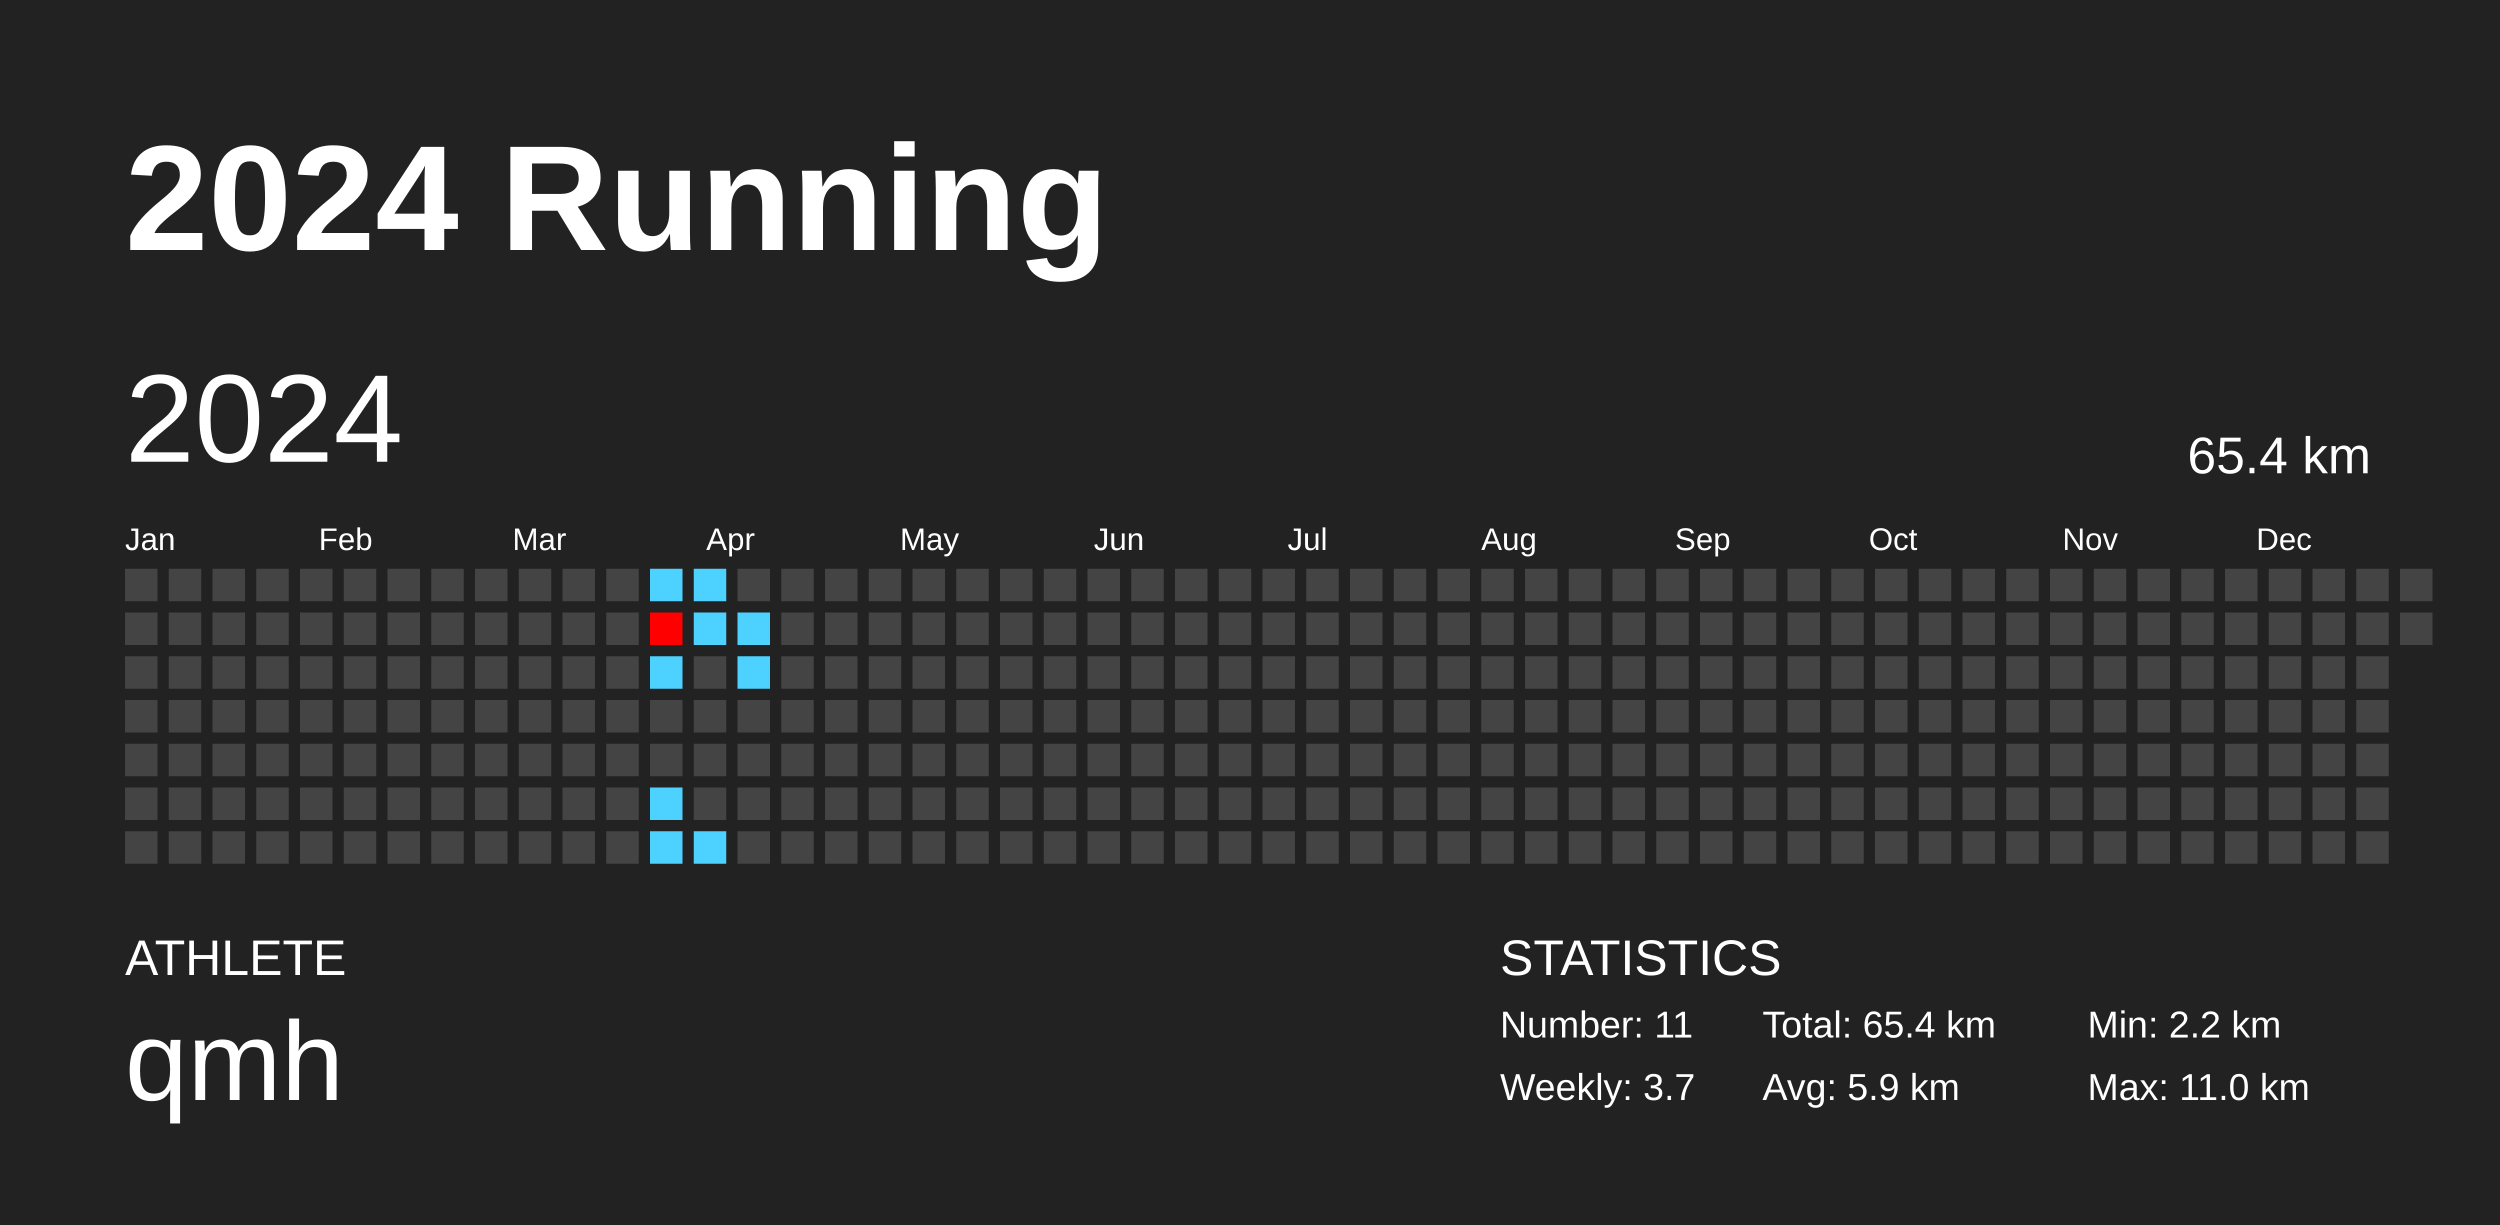
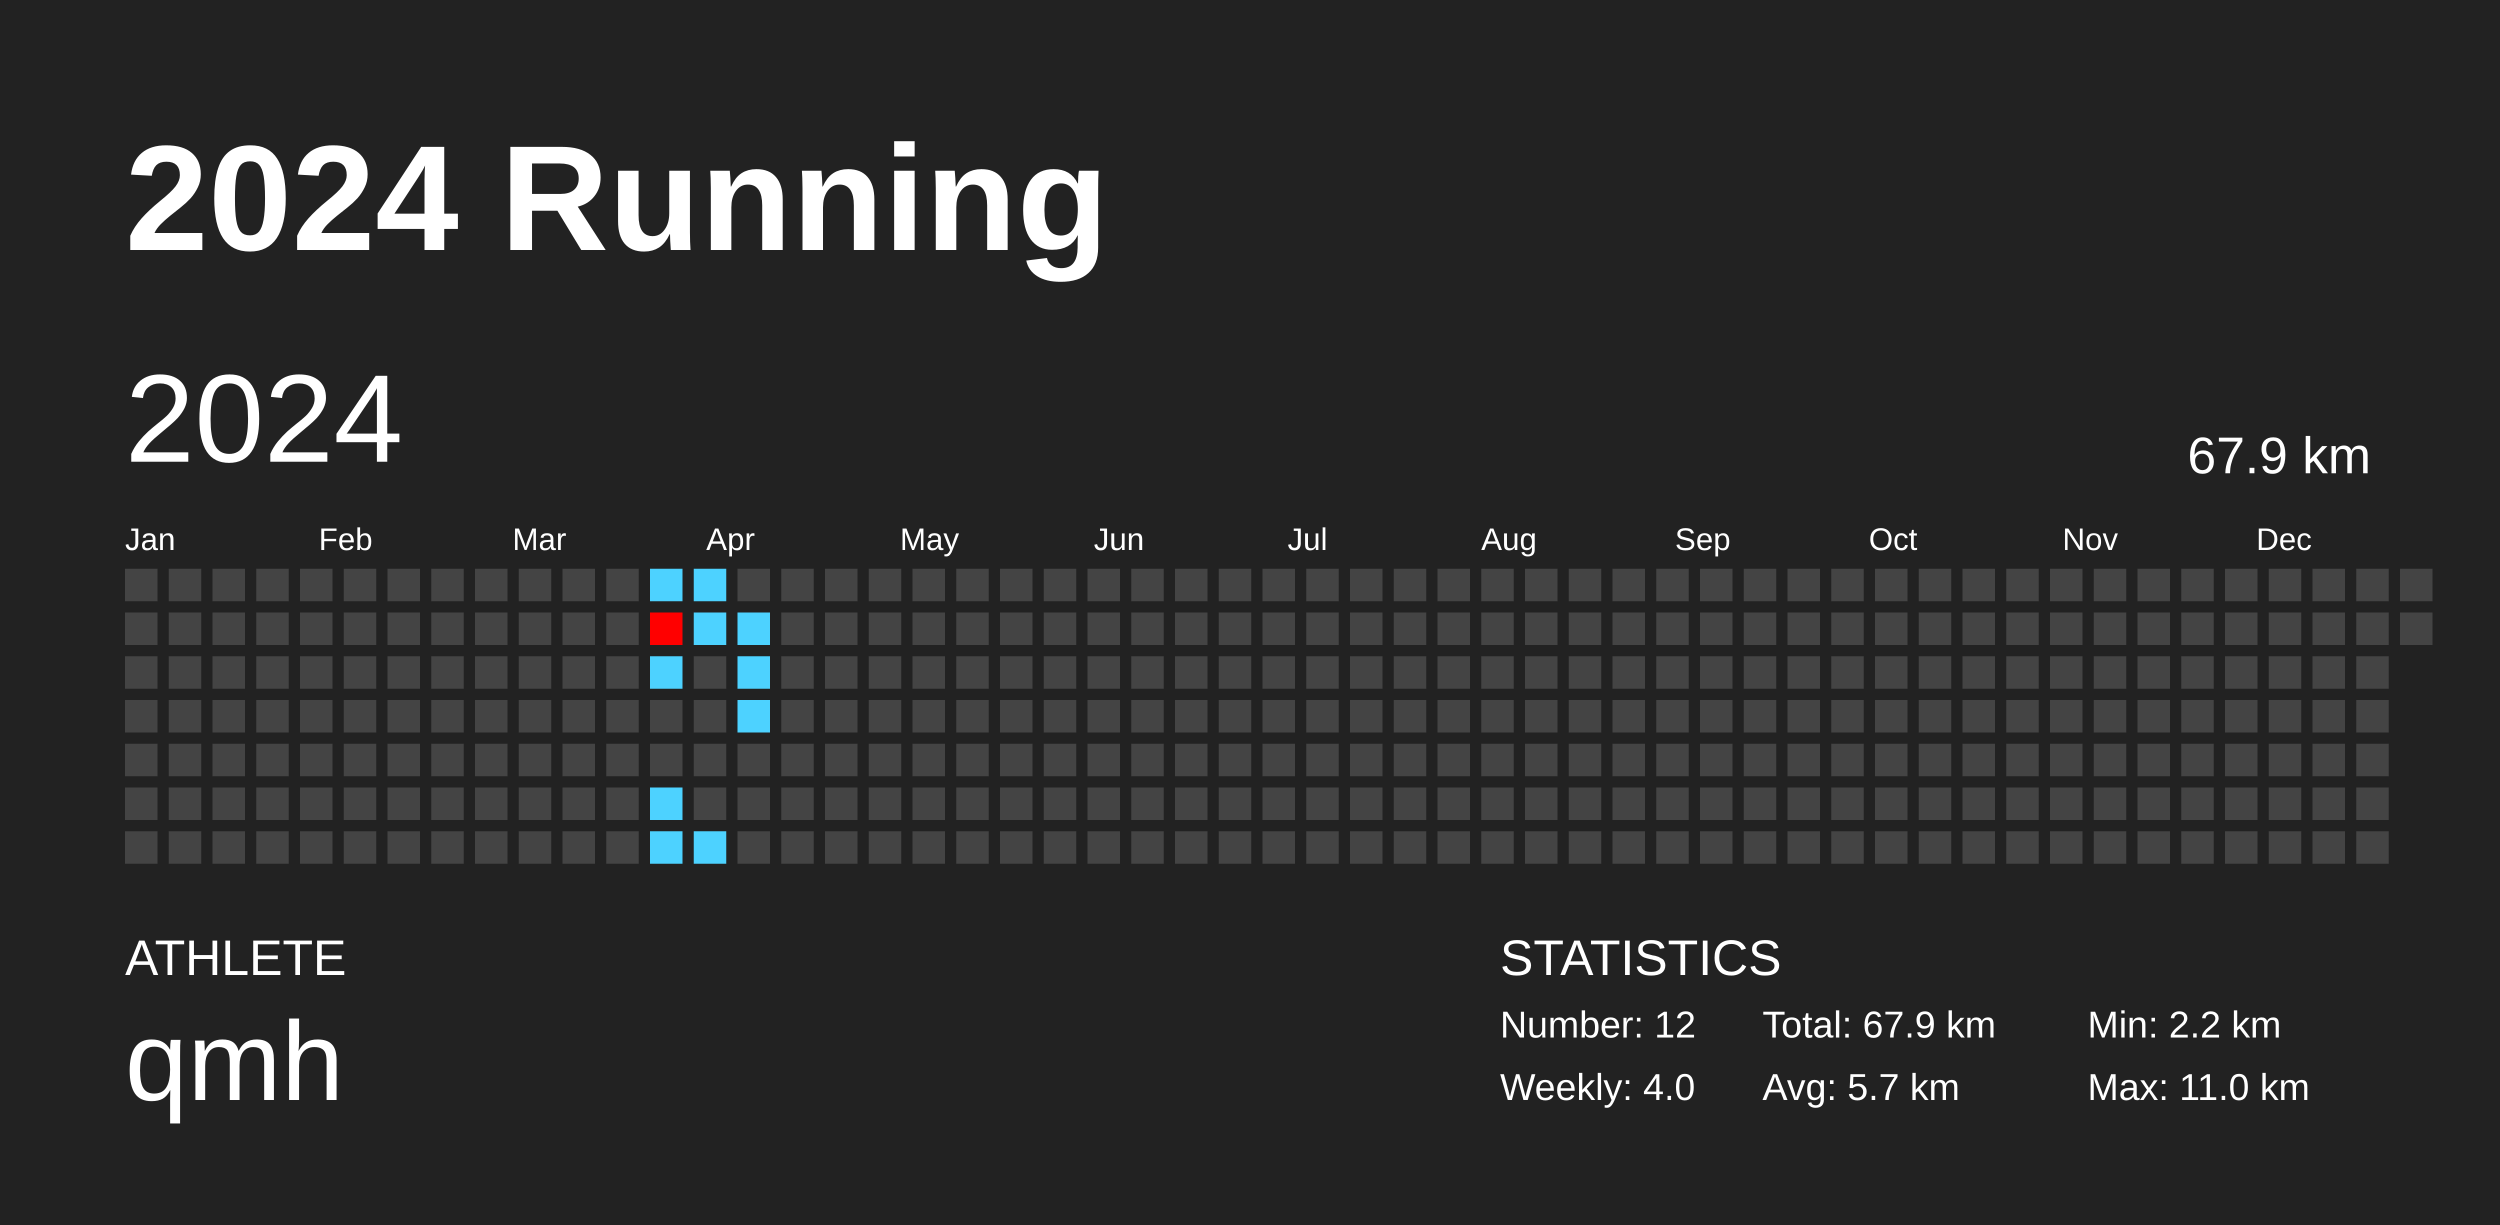
<svg xmlns="http://www.w3.org/2000/svg" baseProfile="full" height="98mm" version="1.1" viewBox="0,0,200,98" width="200mm">
  <defs />
  <rect fill="#222222" height="98" width="200" x="0" y="0" />
  <text fill="#FFFFFF" style="font-size:12px; font-family:Arial; font-weight:bold;" x="10" y="20">2024 Running</text>
  <text fill="#FFFFFF" style="font-size:4px; font-family:Arial" x="10" y="78">ATHLETE</text>
  <text fill="#FFFFFF" style="font-size:9px; font-family:Arial" x="10" y="88">qmh</text>
  <text fill="#FFFFFF" style="font-size:4px; font-family:Arial" x="120" y="78">STATISTICS</text>
-   <text fill="#FFFFFF" style="font-size:3px; font-family:Arial" x="120" y="83">Number: 11</text>
-   <text fill="#FFFFFF" style="font-size:3px; font-family:Arial" x="120" y="88">Weekly: 3.7</text>
-   <text fill="#FFFFFF" style="font-size:3px; font-family:Arial" x="141" y="83">Total: 65.4 km</text>
-   <text fill="#FFFFFF" style="font-size:3px; font-family:Arial" x="141" y="88">Avg: 5.9 km</text>
+   <text fill="#FFFFFF" style="font-size:3px; font-family:Arial" x="120" y="83">Number: 12</text>
+   <text fill="#FFFFFF" style="font-size:3px; font-family:Arial" x="120" y="88">Weekly: 4.0</text>
+   <text fill="#FFFFFF" style="font-size:3px; font-family:Arial" x="141" y="83">Total: 67.9 km</text>
+   <text fill="#FFFFFF" style="font-size:3px; font-family:Arial" x="141" y="88">Avg: 5.7 km</text>
  <text fill="#FFFFFF" style="font-size:3px; font-family:Arial" x="167" y="83">Min: 2.2 km</text>
  <text fill="#FFFFFF" style="font-size:3px; font-family:Arial" x="167" y="88">Max: 11.0 km</text>
  <text dominant-baseline="hanging" fill="#FFFFFF" style="font-size:10.0px; font-family:Arial;" x="10" y="30">2024</text>
-   <text dominant-baseline="hanging" fill="#FFFFFF" style="font-size:4.125px; font-family:Arial;" x="175" y="35">65.4 km</text>
+   <text dominant-baseline="hanging" fill="#FFFFFF" style="font-size:4.125px; font-family:Arial;" x="175" y="35">67.9 km</text>
  <text fill="#FFFFFF" style="font-size:2.5px; font-family:Arial" x="10.0" y="44">Jan</text>
  <text fill="#FFFFFF" style="font-size:2.5px; font-family:Arial" x="25.5" y="44">Feb</text>
  <text fill="#FFFFFF" style="font-size:2.5px; font-family:Arial" x="41.0" y="44">Mar</text>
  <text fill="#FFFFFF" style="font-size:2.5px; font-family:Arial" x="56.5" y="44">Apr</text>
  <text fill="#FFFFFF" style="font-size:2.5px; font-family:Arial" x="72.0" y="44">May</text>
  <text fill="#FFFFFF" style="font-size:2.5px; font-family:Arial" x="87.5" y="44">Jun</text>
  <text fill="#FFFFFF" style="font-size:2.5px; font-family:Arial" x="103.0" y="44">Jul</text>
  <text fill="#FFFFFF" style="font-size:2.5px; font-family:Arial" x="118.5" y="44">Aug</text>
  <text fill="#FFFFFF" style="font-size:2.5px; font-family:Arial" x="134.0" y="44">Sep</text>
  <text fill="#FFFFFF" style="font-size:2.5px; font-family:Arial" x="149.5" y="44">Oct</text>
  <text fill="#FFFFFF" style="font-size:2.5px; font-family:Arial" x="165.0" y="44">Nov</text>
  <text fill="#FFFFFF" style="font-size:2.5px; font-family:Arial" x="180.5" y="44">Dec</text>
  <rect fill="#444444" height="2.6" width="2.6" x="10.0" y="45.5" />
  <rect fill="#444444" height="2.6" width="2.6" x="10.0" y="49.0" />
  <rect fill="#444444" height="2.6" width="2.6" x="10.0" y="52.5" />
  <rect fill="#444444" height="2.6" width="2.6" x="10.0" y="56.0" />
  <rect fill="#444444" height="2.6" width="2.6" x="10.0" y="59.5" />
  <rect fill="#444444" height="2.6" width="2.6" x="10.0" y="63.0" />
  <rect fill="#444444" height="2.6" width="2.6" x="10.0" y="66.5" />
  <rect fill="#444444" height="2.6" width="2.6" x="13.5" y="45.5" />
  <rect fill="#444444" height="2.6" width="2.6" x="13.5" y="49.0" />
  <rect fill="#444444" height="2.6" width="2.6" x="13.5" y="52.5" />
  <rect fill="#444444" height="2.6" width="2.6" x="13.5" y="56.0" />
  <rect fill="#444444" height="2.6" width="2.6" x="13.5" y="59.5" />
  <rect fill="#444444" height="2.6" width="2.6" x="13.5" y="63.0" />
  <rect fill="#444444" height="2.6" width="2.6" x="13.5" y="66.5" />
  <rect fill="#444444" height="2.6" width="2.6" x="17.0" y="45.5" />
  <rect fill="#444444" height="2.6" width="2.6" x="17.0" y="49.0" />
  <rect fill="#444444" height="2.6" width="2.6" x="17.0" y="52.5" />
  <rect fill="#444444" height="2.6" width="2.6" x="17.0" y="56.0" />
  <rect fill="#444444" height="2.6" width="2.6" x="17.0" y="59.5" />
  <rect fill="#444444" height="2.6" width="2.6" x="17.0" y="63.0" />
  <rect fill="#444444" height="2.6" width="2.6" x="17.0" y="66.5" />
  <rect fill="#444444" height="2.6" width="2.6" x="20.5" y="45.5" />
  <rect fill="#444444" height="2.6" width="2.6" x="20.5" y="49.0" />
  <rect fill="#444444" height="2.6" width="2.6" x="20.5" y="52.5" />
  <rect fill="#444444" height="2.6" width="2.6" x="20.5" y="56.0" />
  <rect fill="#444444" height="2.6" width="2.6" x="20.5" y="59.5" />
  <rect fill="#444444" height="2.6" width="2.6" x="20.5" y="63.0" />
  <rect fill="#444444" height="2.6" width="2.6" x="20.5" y="66.5" />
  <rect fill="#444444" height="2.6" width="2.6" x="24.0" y="45.5" />
  <rect fill="#444444" height="2.6" width="2.6" x="24.0" y="49.0" />
  <rect fill="#444444" height="2.6" width="2.6" x="24.0" y="52.5" />
  <rect fill="#444444" height="2.6" width="2.6" x="24.0" y="56.0" />
  <rect fill="#444444" height="2.6" width="2.6" x="24.0" y="59.5" />
  <rect fill="#444444" height="2.6" width="2.6" x="24.0" y="63.0" />
  <rect fill="#444444" height="2.6" width="2.6" x="24.0" y="66.5" />
  <rect fill="#444444" height="2.6" width="2.6" x="27.5" y="45.5" />
  <rect fill="#444444" height="2.6" width="2.6" x="27.5" y="49.0" />
  <rect fill="#444444" height="2.6" width="2.6" x="27.5" y="52.5" />
  <rect fill="#444444" height="2.6" width="2.6" x="27.5" y="56.0" />
  <rect fill="#444444" height="2.6" width="2.6" x="27.5" y="59.5" />
  <rect fill="#444444" height="2.6" width="2.6" x="27.5" y="63.0" />
  <rect fill="#444444" height="2.6" width="2.6" x="27.5" y="66.5" />
  <rect fill="#444444" height="2.6" width="2.6" x="31.0" y="45.5" />
  <rect fill="#444444" height="2.6" width="2.6" x="31.0" y="49.0" />
  <rect fill="#444444" height="2.6" width="2.6" x="31.0" y="52.5" />
  <rect fill="#444444" height="2.6" width="2.6" x="31.0" y="56.0" />
  <rect fill="#444444" height="2.6" width="2.6" x="31.0" y="59.5" />
  <rect fill="#444444" height="2.6" width="2.6" x="31.0" y="63.0" />
  <rect fill="#444444" height="2.6" width="2.6" x="31.0" y="66.5" />
  <rect fill="#444444" height="2.6" width="2.6" x="34.5" y="45.5" />
  <rect fill="#444444" height="2.6" width="2.6" x="34.5" y="49.0" />
  <rect fill="#444444" height="2.6" width="2.6" x="34.5" y="52.5" />
  <rect fill="#444444" height="2.6" width="2.6" x="34.5" y="56.0" />
  <rect fill="#444444" height="2.6" width="2.6" x="34.5" y="59.5" />
  <rect fill="#444444" height="2.6" width="2.6" x="34.5" y="63.0" />
  <rect fill="#444444" height="2.6" width="2.6" x="34.5" y="66.5" />
  <rect fill="#444444" height="2.6" width="2.6" x="38.0" y="45.5" />
  <rect fill="#444444" height="2.6" width="2.6" x="38.0" y="49.0" />
  <rect fill="#444444" height="2.6" width="2.6" x="38.0" y="52.5" />
  <rect fill="#444444" height="2.6" width="2.6" x="38.0" y="56.0" />
  <rect fill="#444444" height="2.6" width="2.6" x="38.0" y="59.5" />
  <rect fill="#444444" height="2.6" width="2.6" x="38.0" y="63.0" />
  <rect fill="#444444" height="2.6" width="2.6" x="38.0" y="66.5" />
  <rect fill="#444444" height="2.6" width="2.6" x="41.5" y="45.5" />
  <rect fill="#444444" height="2.6" width="2.6" x="41.5" y="49.0" />
  <rect fill="#444444" height="2.6" width="2.6" x="41.5" y="52.5" />
  <rect fill="#444444" height="2.6" width="2.6" x="41.5" y="56.0" />
  <rect fill="#444444" height="2.6" width="2.6" x="41.5" y="59.5" />
  <rect fill="#444444" height="2.6" width="2.6" x="41.5" y="63.0" />
  <rect fill="#444444" height="2.6" width="2.6" x="41.5" y="66.5" />
  <rect fill="#444444" height="2.6" width="2.6" x="45.0" y="45.5" />
  <rect fill="#444444" height="2.6" width="2.6" x="45.0" y="49.0" />
  <rect fill="#444444" height="2.6" width="2.6" x="45.0" y="52.5" />
  <rect fill="#444444" height="2.6" width="2.6" x="45.0" y="56.0" />
  <rect fill="#444444" height="2.6" width="2.6" x="45.0" y="59.5" />
  <rect fill="#444444" height="2.6" width="2.6" x="45.0" y="63.0" />
  <rect fill="#444444" height="2.6" width="2.6" x="45.0" y="66.5" />
  <rect fill="#444444" height="2.6" width="2.6" x="48.5" y="45.5" />
  <rect fill="#444444" height="2.6" width="2.6" x="48.5" y="49.0" />
  <rect fill="#444444" height="2.6" width="2.6" x="48.5" y="52.5" />
  <rect fill="#444444" height="2.6" width="2.6" x="48.5" y="56.0" />
  <rect fill="#444444" height="2.6" width="2.6" x="48.5" y="59.5" />
  <rect fill="#444444" height="2.6" width="2.6" x="48.5" y="63.0" />
  <rect fill="#444444" height="2.6" width="2.6" x="48.5" y="66.5" />
  <rect fill="#4dd2ff" height="2.6" width="2.6" x="52.0" y="45.5" />
  <rect fill="#ff0000" height="2.6" width="2.6" x="52.0" y="49.0" />
  <rect fill="#4dd2ff" height="2.6" width="2.6" x="52.0" y="52.5" />
  <rect fill="#444444" height="2.6" width="2.6" x="52.0" y="56.0" />
  <rect fill="#444444" height="2.6" width="2.6" x="52.0" y="59.5" />
  <rect fill="#4dd2ff" height="2.6" width="2.6" x="52.0" y="63.0" />
  <rect fill="#4dd2ff" height="2.6" width="2.6" x="52.0" y="66.5" />
  <rect fill="#4dd2ff" height="2.6" width="2.6" x="55.5" y="45.5" />
  <rect fill="#4dd2ff" height="2.6" width="2.6" x="55.5" y="49.0" />
  <rect fill="#444444" height="2.6" width="2.6" x="55.5" y="52.5" />
  <rect fill="#444444" height="2.6" width="2.6" x="55.5" y="56.0" />
  <rect fill="#444444" height="2.6" width="2.6" x="55.5" y="59.5" />
  <rect fill="#444444" height="2.6" width="2.6" x="55.5" y="63.0" />
  <rect fill="#4dd2ff" height="2.6" width="2.6" x="55.5" y="66.5" />
  <rect fill="#444444" height="2.6" width="2.6" x="59.0" y="45.5" />
  <rect fill="#4dd2ff" height="2.6" width="2.6" x="59.0" y="49.0" />
  <rect fill="#4dd2ff" height="2.6" width="2.6" x="59.0" y="52.5" />
-   <rect fill="#444444" height="2.6" width="2.6" x="59.0" y="56.0" />
+   <rect fill="#4dd2ff" height="2.6" width="2.6" x="59.0" y="56.0" />
  <rect fill="#444444" height="2.6" width="2.6" x="59.0" y="59.5" />
  <rect fill="#444444" height="2.6" width="2.6" x="59.0" y="63.0" />
  <rect fill="#444444" height="2.6" width="2.6" x="59.0" y="66.5" />
  <rect fill="#444444" height="2.6" width="2.6" x="62.5" y="45.5" />
  <rect fill="#444444" height="2.6" width="2.6" x="62.5" y="49.0" />
  <rect fill="#444444" height="2.6" width="2.6" x="62.5" y="52.5" />
  <rect fill="#444444" height="2.6" width="2.6" x="62.5" y="56.0" />
  <rect fill="#444444" height="2.6" width="2.6" x="62.5" y="59.5" />
  <rect fill="#444444" height="2.6" width="2.6" x="62.5" y="63.0" />
  <rect fill="#444444" height="2.6" width="2.6" x="62.5" y="66.5" />
  <rect fill="#444444" height="2.6" width="2.6" x="66.0" y="45.5" />
  <rect fill="#444444" height="2.6" width="2.6" x="66.0" y="49.0" />
  <rect fill="#444444" height="2.6" width="2.6" x="66.0" y="52.5" />
  <rect fill="#444444" height="2.6" width="2.6" x="66.0" y="56.0" />
  <rect fill="#444444" height="2.6" width="2.6" x="66.0" y="59.5" />
  <rect fill="#444444" height="2.6" width="2.6" x="66.0" y="63.0" />
  <rect fill="#444444" height="2.6" width="2.6" x="66.0" y="66.5" />
  <rect fill="#444444" height="2.6" width="2.6" x="69.5" y="45.5" />
  <rect fill="#444444" height="2.6" width="2.6" x="69.5" y="49.0" />
  <rect fill="#444444" height="2.6" width="2.6" x="69.5" y="52.5" />
  <rect fill="#444444" height="2.6" width="2.6" x="69.5" y="56.0" />
  <rect fill="#444444" height="2.6" width="2.6" x="69.5" y="59.5" />
  <rect fill="#444444" height="2.6" width="2.6" x="69.5" y="63.0" />
  <rect fill="#444444" height="2.6" width="2.6" x="69.5" y="66.5" />
  <rect fill="#444444" height="2.6" width="2.6" x="73.0" y="45.5" />
  <rect fill="#444444" height="2.6" width="2.6" x="73.0" y="49.0" />
  <rect fill="#444444" height="2.6" width="2.6" x="73.0" y="52.5" />
  <rect fill="#444444" height="2.6" width="2.6" x="73.0" y="56.0" />
  <rect fill="#444444" height="2.6" width="2.6" x="73.0" y="59.5" />
  <rect fill="#444444" height="2.6" width="2.6" x="73.0" y="63.0" />
  <rect fill="#444444" height="2.6" width="2.6" x="73.0" y="66.5" />
  <rect fill="#444444" height="2.6" width="2.6" x="76.5" y="45.5" />
  <rect fill="#444444" height="2.6" width="2.6" x="76.5" y="49.0" />
  <rect fill="#444444" height="2.6" width="2.6" x="76.5" y="52.5" />
  <rect fill="#444444" height="2.6" width="2.6" x="76.5" y="56.0" />
  <rect fill="#444444" height="2.6" width="2.6" x="76.5" y="59.5" />
  <rect fill="#444444" height="2.6" width="2.6" x="76.5" y="63.0" />
  <rect fill="#444444" height="2.6" width="2.6" x="76.5" y="66.5" />
  <rect fill="#444444" height="2.6" width="2.6" x="80.0" y="45.5" />
  <rect fill="#444444" height="2.6" width="2.6" x="80.0" y="49.0" />
  <rect fill="#444444" height="2.6" width="2.6" x="80.0" y="52.5" />
  <rect fill="#444444" height="2.6" width="2.6" x="80.0" y="56.0" />
  <rect fill="#444444" height="2.6" width="2.6" x="80.0" y="59.5" />
  <rect fill="#444444" height="2.6" width="2.6" x="80.0" y="63.0" />
  <rect fill="#444444" height="2.6" width="2.6" x="80.0" y="66.5" />
  <rect fill="#444444" height="2.6" width="2.6" x="83.5" y="45.5" />
  <rect fill="#444444" height="2.6" width="2.6" x="83.5" y="49.0" />
  <rect fill="#444444" height="2.6" width="2.6" x="83.5" y="52.5" />
  <rect fill="#444444" height="2.6" width="2.6" x="83.5" y="56.0" />
  <rect fill="#444444" height="2.6" width="2.6" x="83.5" y="59.5" />
  <rect fill="#444444" height="2.6" width="2.6" x="83.5" y="63.0" />
  <rect fill="#444444" height="2.6" width="2.6" x="83.5" y="66.5" />
  <rect fill="#444444" height="2.6" width="2.6" x="87.0" y="45.5" />
  <rect fill="#444444" height="2.6" width="2.6" x="87.0" y="49.0" />
  <rect fill="#444444" height="2.6" width="2.6" x="87.0" y="52.5" />
  <rect fill="#444444" height="2.6" width="2.6" x="87.0" y="56.0" />
  <rect fill="#444444" height="2.6" width="2.6" x="87.0" y="59.5" />
  <rect fill="#444444" height="2.6" width="2.6" x="87.0" y="63.0" />
  <rect fill="#444444" height="2.6" width="2.6" x="87.0" y="66.5" />
  <rect fill="#444444" height="2.6" width="2.6" x="90.5" y="45.5" />
  <rect fill="#444444" height="2.6" width="2.6" x="90.5" y="49.0" />
  <rect fill="#444444" height="2.6" width="2.6" x="90.5" y="52.5" />
  <rect fill="#444444" height="2.6" width="2.6" x="90.5" y="56.0" />
  <rect fill="#444444" height="2.6" width="2.6" x="90.5" y="59.5" />
  <rect fill="#444444" height="2.6" width="2.6" x="90.5" y="63.0" />
  <rect fill="#444444" height="2.6" width="2.6" x="90.5" y="66.5" />
  <rect fill="#444444" height="2.6" width="2.6" x="94.0" y="45.5" />
  <rect fill="#444444" height="2.6" width="2.6" x="94.0" y="49.0" />
  <rect fill="#444444" height="2.6" width="2.6" x="94.0" y="52.5" />
  <rect fill="#444444" height="2.6" width="2.6" x="94.0" y="56.0" />
  <rect fill="#444444" height="2.6" width="2.6" x="94.0" y="59.5" />
  <rect fill="#444444" height="2.6" width="2.6" x="94.0" y="63.0" />
  <rect fill="#444444" height="2.6" width="2.6" x="94.0" y="66.5" />
  <rect fill="#444444" height="2.6" width="2.6" x="97.5" y="45.5" />
  <rect fill="#444444" height="2.6" width="2.6" x="97.5" y="49.0" />
  <rect fill="#444444" height="2.6" width="2.6" x="97.5" y="52.5" />
  <rect fill="#444444" height="2.6" width="2.6" x="97.5" y="56.0" />
  <rect fill="#444444" height="2.6" width="2.6" x="97.5" y="59.5" />
  <rect fill="#444444" height="2.6" width="2.6" x="97.5" y="63.0" />
  <rect fill="#444444" height="2.6" width="2.6" x="97.5" y="66.5" />
  <rect fill="#444444" height="2.6" width="2.6" x="101.0" y="45.5" />
  <rect fill="#444444" height="2.6" width="2.6" x="101.0" y="49.0" />
  <rect fill="#444444" height="2.6" width="2.6" x="101.0" y="52.5" />
  <rect fill="#444444" height="2.6" width="2.6" x="101.0" y="56.0" />
  <rect fill="#444444" height="2.6" width="2.6" x="101.0" y="59.5" />
  <rect fill="#444444" height="2.6" width="2.6" x="101.0" y="63.0" />
  <rect fill="#444444" height="2.6" width="2.6" x="101.0" y="66.5" />
  <rect fill="#444444" height="2.6" width="2.6" x="104.5" y="45.5" />
  <rect fill="#444444" height="2.6" width="2.6" x="104.5" y="49.0" />
  <rect fill="#444444" height="2.6" width="2.6" x="104.5" y="52.5" />
  <rect fill="#444444" height="2.6" width="2.6" x="104.5" y="56.0" />
  <rect fill="#444444" height="2.6" width="2.6" x="104.5" y="59.5" />
  <rect fill="#444444" height="2.6" width="2.6" x="104.5" y="63.0" />
  <rect fill="#444444" height="2.6" width="2.6" x="104.5" y="66.5" />
  <rect fill="#444444" height="2.6" width="2.6" x="108.0" y="45.5" />
  <rect fill="#444444" height="2.6" width="2.6" x="108.0" y="49.0" />
  <rect fill="#444444" height="2.6" width="2.6" x="108.0" y="52.5" />
  <rect fill="#444444" height="2.6" width="2.6" x="108.0" y="56.0" />
  <rect fill="#444444" height="2.6" width="2.6" x="108.0" y="59.5" />
  <rect fill="#444444" height="2.6" width="2.6" x="108.0" y="63.0" />
  <rect fill="#444444" height="2.6" width="2.6" x="108.0" y="66.5" />
  <rect fill="#444444" height="2.6" width="2.6" x="111.5" y="45.5" />
  <rect fill="#444444" height="2.6" width="2.6" x="111.5" y="49.0" />
  <rect fill="#444444" height="2.6" width="2.6" x="111.5" y="52.5" />
  <rect fill="#444444" height="2.6" width="2.6" x="111.5" y="56.0" />
  <rect fill="#444444" height="2.6" width="2.6" x="111.5" y="59.5" />
  <rect fill="#444444" height="2.6" width="2.6" x="111.5" y="63.0" />
  <rect fill="#444444" height="2.6" width="2.6" x="111.5" y="66.5" />
  <rect fill="#444444" height="2.6" width="2.6" x="115.0" y="45.5" />
  <rect fill="#444444" height="2.6" width="2.6" x="115.0" y="49.0" />
  <rect fill="#444444" height="2.6" width="2.6" x="115.0" y="52.5" />
  <rect fill="#444444" height="2.6" width="2.6" x="115.0" y="56.0" />
  <rect fill="#444444" height="2.6" width="2.6" x="115.0" y="59.5" />
  <rect fill="#444444" height="2.6" width="2.6" x="115.0" y="63.0" />
  <rect fill="#444444" height="2.6" width="2.6" x="115.0" y="66.5" />
  <rect fill="#444444" height="2.6" width="2.6" x="118.5" y="45.5" />
  <rect fill="#444444" height="2.6" width="2.6" x="118.5" y="49.0" />
  <rect fill="#444444" height="2.6" width="2.6" x="118.5" y="52.5" />
  <rect fill="#444444" height="2.6" width="2.6" x="118.5" y="56.0" />
  <rect fill="#444444" height="2.6" width="2.6" x="118.5" y="59.5" />
  <rect fill="#444444" height="2.6" width="2.6" x="118.5" y="63.0" />
  <rect fill="#444444" height="2.6" width="2.6" x="118.5" y="66.5" />
  <rect fill="#444444" height="2.6" width="2.6" x="122.0" y="45.5" />
  <rect fill="#444444" height="2.6" width="2.6" x="122.0" y="49.0" />
  <rect fill="#444444" height="2.6" width="2.6" x="122.0" y="52.5" />
  <rect fill="#444444" height="2.6" width="2.6" x="122.0" y="56.0" />
  <rect fill="#444444" height="2.6" width="2.6" x="122.0" y="59.5" />
  <rect fill="#444444" height="2.6" width="2.6" x="122.0" y="63.0" />
  <rect fill="#444444" height="2.6" width="2.6" x="122.0" y="66.5" />
  <rect fill="#444444" height="2.6" width="2.6" x="125.5" y="45.5" />
  <rect fill="#444444" height="2.6" width="2.6" x="125.5" y="49.0" />
  <rect fill="#444444" height="2.6" width="2.6" x="125.5" y="52.5" />
  <rect fill="#444444" height="2.6" width="2.6" x="125.5" y="56.0" />
  <rect fill="#444444" height="2.6" width="2.6" x="125.5" y="59.5" />
  <rect fill="#444444" height="2.6" width="2.6" x="125.5" y="63.0" />
  <rect fill="#444444" height="2.6" width="2.6" x="125.5" y="66.5" />
  <rect fill="#444444" height="2.6" width="2.6" x="129.0" y="45.5" />
  <rect fill="#444444" height="2.6" width="2.6" x="129.0" y="49.0" />
  <rect fill="#444444" height="2.6" width="2.6" x="129.0" y="52.5" />
  <rect fill="#444444" height="2.6" width="2.6" x="129.0" y="56.0" />
  <rect fill="#444444" height="2.6" width="2.6" x="129.0" y="59.5" />
  <rect fill="#444444" height="2.6" width="2.6" x="129.0" y="63.0" />
  <rect fill="#444444" height="2.6" width="2.6" x="129.0" y="66.5" />
  <rect fill="#444444" height="2.6" width="2.6" x="132.5" y="45.5" />
  <rect fill="#444444" height="2.6" width="2.6" x="132.5" y="49.0" />
  <rect fill="#444444" height="2.6" width="2.6" x="132.5" y="52.5" />
  <rect fill="#444444" height="2.6" width="2.6" x="132.5" y="56.0" />
  <rect fill="#444444" height="2.6" width="2.6" x="132.5" y="59.5" />
  <rect fill="#444444" height="2.6" width="2.6" x="132.5" y="63.0" />
  <rect fill="#444444" height="2.6" width="2.6" x="132.5" y="66.5" />
  <rect fill="#444444" height="2.6" width="2.6" x="136.0" y="45.5" />
  <rect fill="#444444" height="2.6" width="2.6" x="136.0" y="49.0" />
  <rect fill="#444444" height="2.6" width="2.6" x="136.0" y="52.5" />
  <rect fill="#444444" height="2.6" width="2.6" x="136.0" y="56.0" />
  <rect fill="#444444" height="2.6" width="2.6" x="136.0" y="59.5" />
  <rect fill="#444444" height="2.6" width="2.6" x="136.0" y="63.0" />
  <rect fill="#444444" height="2.6" width="2.6" x="136.0" y="66.5" />
  <rect fill="#444444" height="2.6" width="2.6" x="139.5" y="45.5" />
  <rect fill="#444444" height="2.6" width="2.6" x="139.5" y="49.0" />
  <rect fill="#444444" height="2.6" width="2.6" x="139.5" y="52.5" />
  <rect fill="#444444" height="2.6" width="2.6" x="139.5" y="56.0" />
  <rect fill="#444444" height="2.6" width="2.6" x="139.5" y="59.5" />
  <rect fill="#444444" height="2.6" width="2.6" x="139.5" y="63.0" />
  <rect fill="#444444" height="2.6" width="2.6" x="139.5" y="66.5" />
  <rect fill="#444444" height="2.6" width="2.6" x="143.0" y="45.5" />
  <rect fill="#444444" height="2.6" width="2.6" x="143.0" y="49.0" />
  <rect fill="#444444" height="2.6" width="2.6" x="143.0" y="52.5" />
  <rect fill="#444444" height="2.6" width="2.6" x="143.0" y="56.0" />
  <rect fill="#444444" height="2.6" width="2.6" x="143.0" y="59.5" />
  <rect fill="#444444" height="2.6" width="2.6" x="143.0" y="63.0" />
  <rect fill="#444444" height="2.6" width="2.6" x="143.0" y="66.5" />
  <rect fill="#444444" height="2.6" width="2.6" x="146.5" y="45.5" />
  <rect fill="#444444" height="2.6" width="2.6" x="146.5" y="49.0" />
  <rect fill="#444444" height="2.6" width="2.6" x="146.5" y="52.5" />
  <rect fill="#444444" height="2.6" width="2.6" x="146.5" y="56.0" />
  <rect fill="#444444" height="2.6" width="2.6" x="146.5" y="59.5" />
  <rect fill="#444444" height="2.6" width="2.6" x="146.5" y="63.0" />
  <rect fill="#444444" height="2.6" width="2.6" x="146.5" y="66.5" />
  <rect fill="#444444" height="2.6" width="2.6" x="150.0" y="45.5" />
  <rect fill="#444444" height="2.6" width="2.6" x="150.0" y="49.0" />
  <rect fill="#444444" height="2.6" width="2.6" x="150.0" y="52.5" />
  <rect fill="#444444" height="2.6" width="2.6" x="150.0" y="56.0" />
  <rect fill="#444444" height="2.6" width="2.6" x="150.0" y="59.5" />
  <rect fill="#444444" height="2.6" width="2.6" x="150.0" y="63.0" />
  <rect fill="#444444" height="2.6" width="2.6" x="150.0" y="66.5" />
  <rect fill="#444444" height="2.6" width="2.6" x="153.5" y="45.5" />
  <rect fill="#444444" height="2.6" width="2.6" x="153.5" y="49.0" />
  <rect fill="#444444" height="2.6" width="2.6" x="153.5" y="52.5" />
  <rect fill="#444444" height="2.6" width="2.6" x="153.5" y="56.0" />
  <rect fill="#444444" height="2.6" width="2.6" x="153.5" y="59.5" />
  <rect fill="#444444" height="2.6" width="2.6" x="153.5" y="63.0" />
  <rect fill="#444444" height="2.6" width="2.6" x="153.5" y="66.5" />
  <rect fill="#444444" height="2.6" width="2.6" x="157.0" y="45.5" />
  <rect fill="#444444" height="2.6" width="2.6" x="157.0" y="49.0" />
  <rect fill="#444444" height="2.6" width="2.6" x="157.0" y="52.5" />
  <rect fill="#444444" height="2.6" width="2.6" x="157.0" y="56.0" />
  <rect fill="#444444" height="2.6" width="2.6" x="157.0" y="59.5" />
  <rect fill="#444444" height="2.6" width="2.6" x="157.0" y="63.0" />
  <rect fill="#444444" height="2.6" width="2.6" x="157.0" y="66.5" />
  <rect fill="#444444" height="2.6" width="2.6" x="160.5" y="45.5" />
  <rect fill="#444444" height="2.6" width="2.6" x="160.5" y="49.0" />
  <rect fill="#444444" height="2.6" width="2.6" x="160.5" y="52.5" />
  <rect fill="#444444" height="2.6" width="2.6" x="160.5" y="56.0" />
  <rect fill="#444444" height="2.6" width="2.6" x="160.5" y="59.5" />
  <rect fill="#444444" height="2.6" width="2.6" x="160.5" y="63.0" />
  <rect fill="#444444" height="2.6" width="2.6" x="160.5" y="66.5" />
  <rect fill="#444444" height="2.6" width="2.6" x="164.0" y="45.5" />
  <rect fill="#444444" height="2.6" width="2.6" x="164.0" y="49.0" />
  <rect fill="#444444" height="2.6" width="2.6" x="164.0" y="52.5" />
  <rect fill="#444444" height="2.6" width="2.6" x="164.0" y="56.0" />
  <rect fill="#444444" height="2.6" width="2.6" x="164.0" y="59.5" />
  <rect fill="#444444" height="2.6" width="2.6" x="164.0" y="63.0" />
  <rect fill="#444444" height="2.6" width="2.6" x="164.0" y="66.5" />
  <rect fill="#444444" height="2.6" width="2.6" x="167.5" y="45.5" />
  <rect fill="#444444" height="2.6" width="2.6" x="167.5" y="49.0" />
  <rect fill="#444444" height="2.6" width="2.6" x="167.5" y="52.5" />
  <rect fill="#444444" height="2.6" width="2.6" x="167.5" y="56.0" />
  <rect fill="#444444" height="2.6" width="2.6" x="167.5" y="59.5" />
  <rect fill="#444444" height="2.6" width="2.6" x="167.5" y="63.0" />
  <rect fill="#444444" height="2.6" width="2.6" x="167.5" y="66.5" />
  <rect fill="#444444" height="2.6" width="2.6" x="171.0" y="45.5" />
  <rect fill="#444444" height="2.6" width="2.6" x="171.0" y="49.0" />
  <rect fill="#444444" height="2.6" width="2.6" x="171.0" y="52.5" />
  <rect fill="#444444" height="2.6" width="2.6" x="171.0" y="56.0" />
  <rect fill="#444444" height="2.6" width="2.6" x="171.0" y="59.5" />
  <rect fill="#444444" height="2.6" width="2.6" x="171.0" y="63.0" />
  <rect fill="#444444" height="2.6" width="2.6" x="171.0" y="66.5" />
  <rect fill="#444444" height="2.6" width="2.6" x="174.5" y="45.5" />
  <rect fill="#444444" height="2.6" width="2.6" x="174.5" y="49.0" />
  <rect fill="#444444" height="2.6" width="2.6" x="174.5" y="52.5" />
  <rect fill="#444444" height="2.6" width="2.6" x="174.5" y="56.0" />
  <rect fill="#444444" height="2.6" width="2.6" x="174.5" y="59.5" />
  <rect fill="#444444" height="2.6" width="2.6" x="174.5" y="63.0" />
  <rect fill="#444444" height="2.6" width="2.6" x="174.5" y="66.5" />
  <rect fill="#444444" height="2.6" width="2.6" x="178.0" y="45.5" />
  <rect fill="#444444" height="2.6" width="2.6" x="178.0" y="49.0" />
  <rect fill="#444444" height="2.6" width="2.6" x="178.0" y="52.5" />
  <rect fill="#444444" height="2.6" width="2.6" x="178.0" y="56.0" />
  <rect fill="#444444" height="2.6" width="2.6" x="178.0" y="59.5" />
  <rect fill="#444444" height="2.6" width="2.6" x="178.0" y="63.0" />
  <rect fill="#444444" height="2.6" width="2.6" x="178.0" y="66.5" />
  <rect fill="#444444" height="2.6" width="2.6" x="181.5" y="45.5" />
  <rect fill="#444444" height="2.6" width="2.6" x="181.5" y="49.0" />
  <rect fill="#444444" height="2.6" width="2.6" x="181.5" y="52.5" />
  <rect fill="#444444" height="2.6" width="2.6" x="181.5" y="56.0" />
  <rect fill="#444444" height="2.6" width="2.6" x="181.5" y="59.5" />
  <rect fill="#444444" height="2.6" width="2.6" x="181.5" y="63.0" />
  <rect fill="#444444" height="2.6" width="2.6" x="181.5" y="66.5" />
  <rect fill="#444444" height="2.6" width="2.6" x="185.0" y="45.5" />
  <rect fill="#444444" height="2.6" width="2.6" x="185.0" y="49.0" />
  <rect fill="#444444" height="2.6" width="2.6" x="185.0" y="52.5" />
  <rect fill="#444444" height="2.6" width="2.6" x="185.0" y="56.0" />
  <rect fill="#444444" height="2.6" width="2.6" x="185.0" y="59.5" />
  <rect fill="#444444" height="2.6" width="2.6" x="185.0" y="63.0" />
  <rect fill="#444444" height="2.6" width="2.6" x="185.0" y="66.5" />
  <rect fill="#444444" height="2.6" width="2.6" x="188.5" y="45.5" />
  <rect fill="#444444" height="2.6" width="2.6" x="188.5" y="49.0" />
  <rect fill="#444444" height="2.6" width="2.6" x="188.5" y="52.5" />
  <rect fill="#444444" height="2.6" width="2.6" x="188.5" y="56.0" />
  <rect fill="#444444" height="2.6" width="2.6" x="188.5" y="59.5" />
  <rect fill="#444444" height="2.6" width="2.6" x="188.5" y="63.0" />
  <rect fill="#444444" height="2.6" width="2.6" x="188.5" y="66.5" />
  <rect fill="#444444" height="2.6" width="2.6" x="192.0" y="45.5" />
  <rect fill="#444444" height="2.6" width="2.6" x="192.0" y="49.0" />
</svg>
